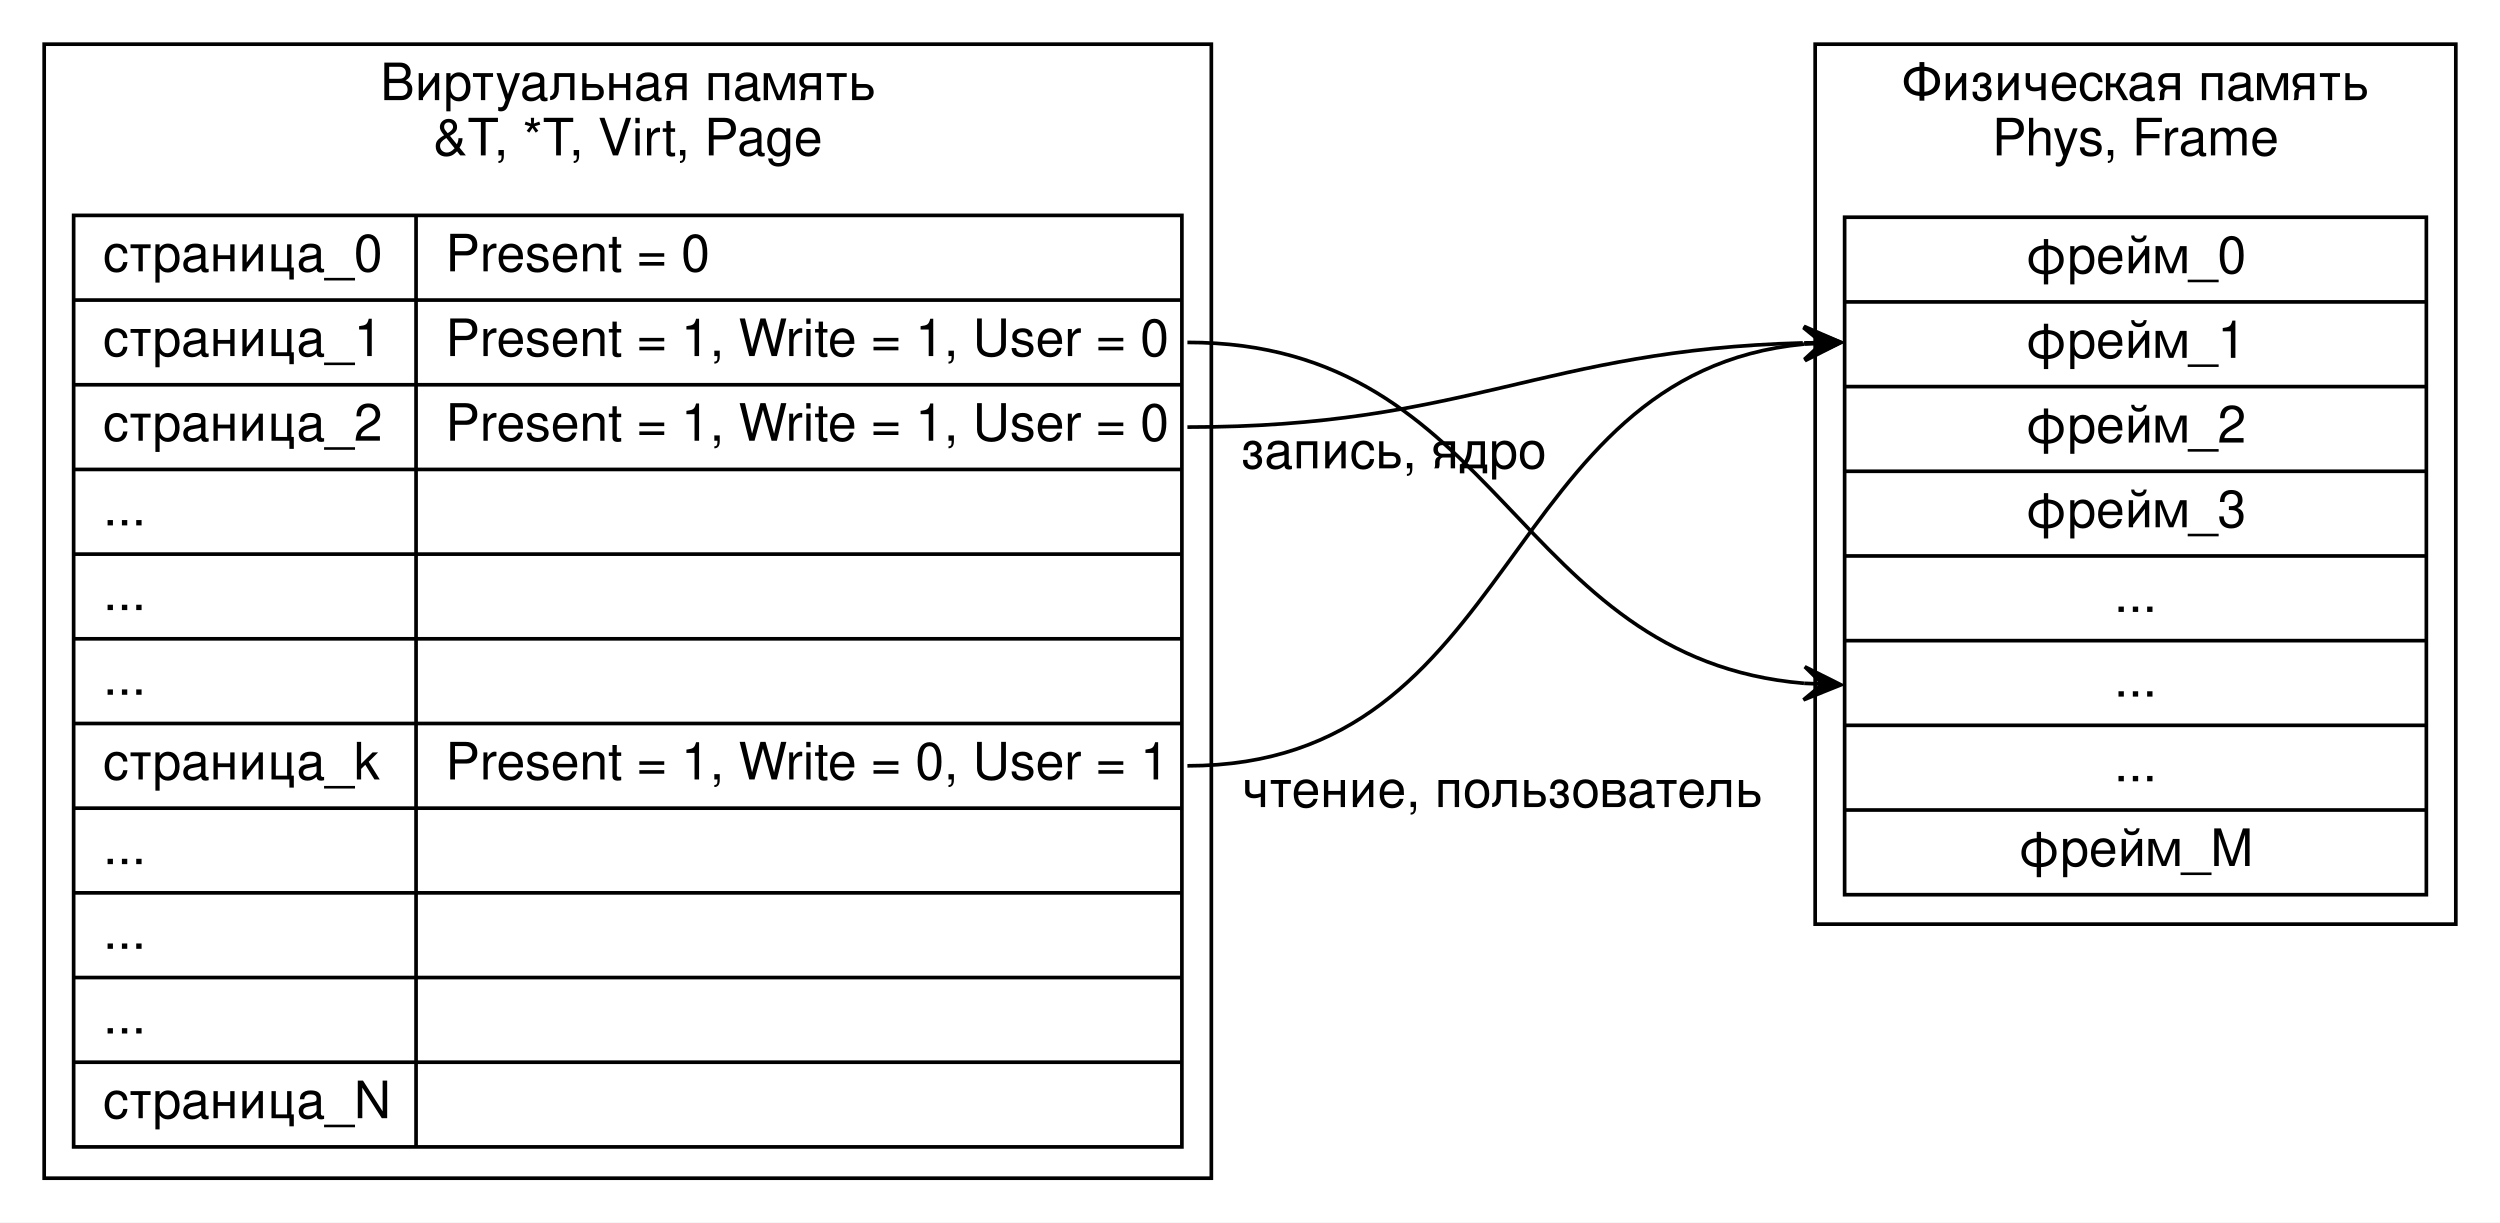
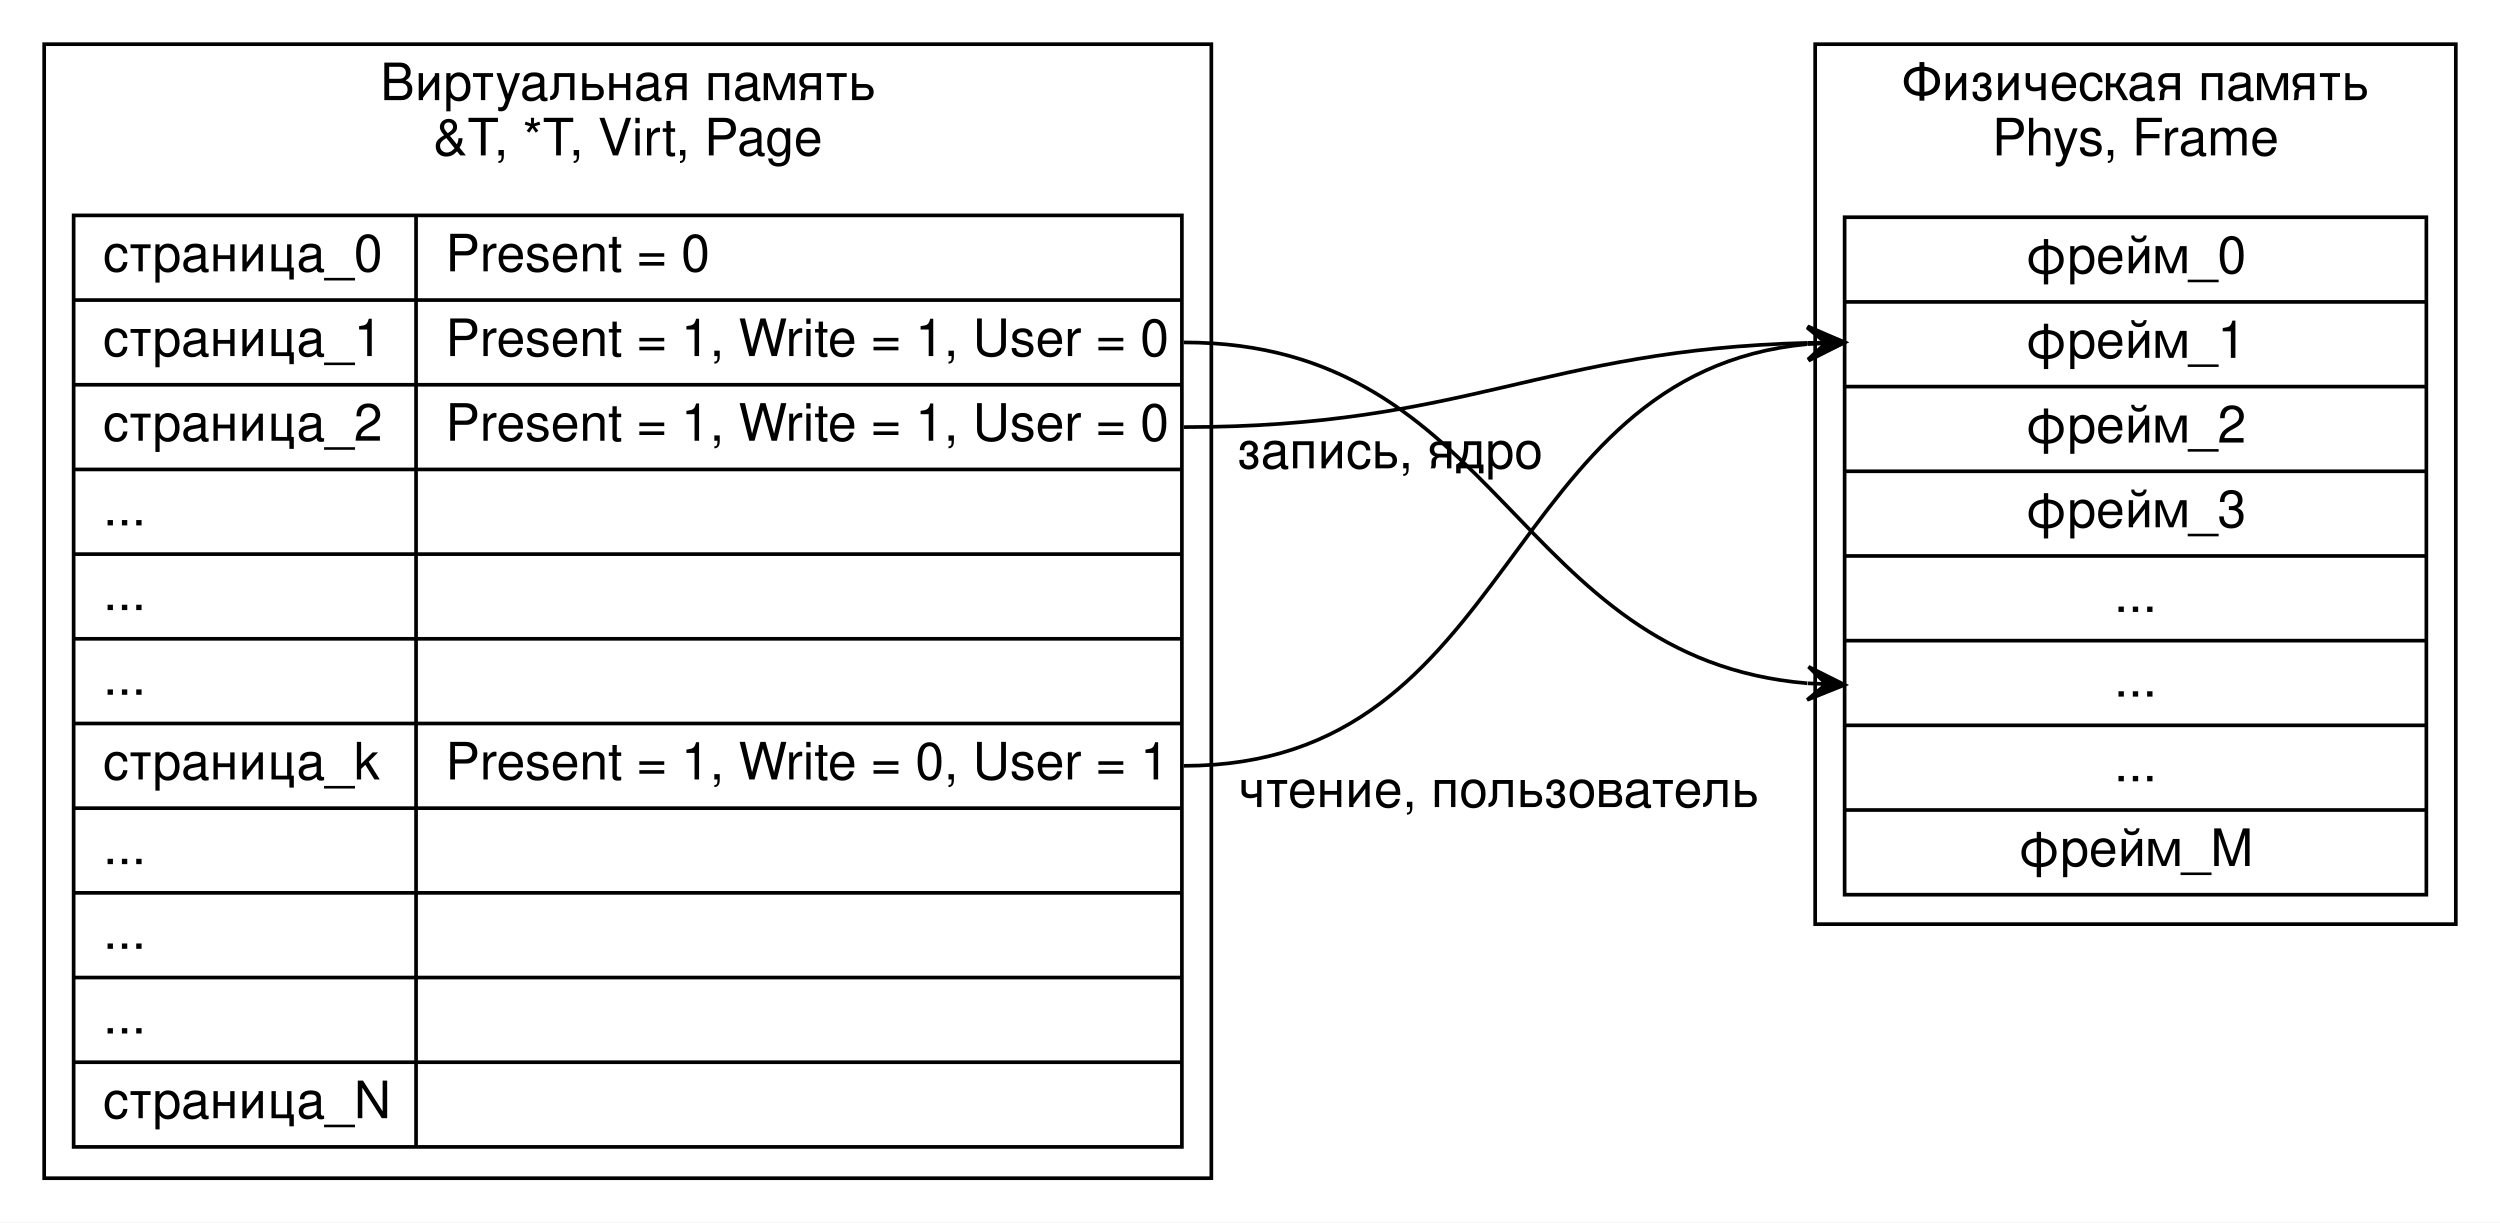
<svg xmlns="http://www.w3.org/2000/svg" width="679pt" height="332pt" viewBox="0.00 0.00 679.00 332.00">
  <g id="graph0" class="graph" transform="scale(1 1) rotate(0) translate(4 328)">
-     <polygon fill="white" stroke="transparent" points="-4,4 -4,-328 675,-328 675,4 -4,4" />
+     <polygon fill="#ffffff" stroke="transparent" points="-4,4 -4,-328 675,-328 675,4 -4,4" />
    <g id="clust1" class="cluster">
-       <polygon fill="none" stroke="black" points="8,-8 8,-316 325,-316 325,-8 8,-8" />
-       <text text-anchor="middle" x="166.5" y="-300.8" font-family="Helvetica,Arial,sans-serif" font-size="14.00">Виртуальная память</text>
-       <text text-anchor="middle" x="166.5" y="-285.8" font-family="Helvetica,Arial,sans-serif" font-size="14.00">&amp;T, *T, Virt, Page</text>
+       <polygon fill="none" stroke="#000000" points="8,-8 8,-316 325,-316 325,-8 8,-8" />
+       <text text-anchor="middle" x="166.5" y="-300.8" font-family="Helvetica,Arial,sans-serif" font-size="14.00" fill="#000000">Виртуальная память</text>
+       <text text-anchor="middle" x="166.5" y="-285.8" font-family="Helvetica,Arial,sans-serif" font-size="14.00" fill="#000000">&amp;T, *T, Virt, Page</text>
    </g>
    <g id="clust2" class="cluster">
-       <polygon fill="none" stroke="black" points="489,-77 489,-316 663,-316 663,-77 489,-77" />
-       <text text-anchor="middle" x="576" y="-300.8" font-family="Helvetica,Arial,sans-serif" font-size="14.00">Физическая память</text>
-       <text text-anchor="middle" x="576" y="-285.8" font-family="Helvetica,Arial,sans-serif" font-size="14.00">Phys, Frame</text>
+       <polygon fill="none" stroke="#000000" points="489,-77 489,-316 663,-316 663,-77 489,-77" />
+       <text text-anchor="middle" x="576" y="-300.8" font-family="Helvetica,Arial,sans-serif" font-size="14.00" fill="#000000">Физическая память</text>
+       <text text-anchor="middle" x="576" y="-285.8" font-family="Helvetica,Arial,sans-serif" font-size="14.00" fill="#000000">Phys, Frame</text>
    </g>
    <g id="node1" class="node">
-       <polygon fill="none" stroke="black" points="16,-16.5 16,-269.5 317,-269.5 317,-16.5 16,-16.5" />
-       <text text-anchor="start" x="24" y="-254.3" font-family="Helvetica,Arial,sans-serif" font-size="14.00">страница_0</text>
-       <polyline fill="none" stroke="black" points="16,-246.5 109,-246.5 " />
-       <text text-anchor="start" x="24" y="-231.3" font-family="Helvetica,Arial,sans-serif" font-size="14.00">страница_1</text>
-       <polyline fill="none" stroke="black" points="16,-223.5 109,-223.5 " />
-       <text text-anchor="start" x="24" y="-208.3" font-family="Helvetica,Arial,sans-serif" font-size="14.00">страница_2</text>
-       <polyline fill="none" stroke="black" points="16,-200.5 109,-200.5 " />
-       <text text-anchor="start" x="24" y="-185.3" font-family="Helvetica,Arial,sans-serif" font-size="14.00">...</text>
-       <polyline fill="none" stroke="black" points="16,-177.5 109,-177.5 " />
-       <text text-anchor="start" x="24" y="-162.3" font-family="Helvetica,Arial,sans-serif" font-size="14.00">...</text>
-       <polyline fill="none" stroke="black" points="16,-154.5 109,-154.5 " />
-       <text text-anchor="start" x="24" y="-139.3" font-family="Helvetica,Arial,sans-serif" font-size="14.00">...</text>
-       <polyline fill="none" stroke="black" points="16,-131.5 109,-131.5 " />
-       <text text-anchor="start" x="24" y="-116.3" font-family="Helvetica,Arial,sans-serif" font-size="14.00">страница_k</text>
-       <polyline fill="none" stroke="black" points="16,-108.5 109,-108.5 " />
-       <text text-anchor="start" x="24" y="-93.3" font-family="Helvetica,Arial,sans-serif" font-size="14.00">...</text>
-       <polyline fill="none" stroke="black" points="16,-85.5 109,-85.5 " />
-       <text text-anchor="start" x="24" y="-70.3" font-family="Helvetica,Arial,sans-serif" font-size="14.00">...</text>
-       <polyline fill="none" stroke="black" points="16,-62.5 109,-62.5 " />
-       <text text-anchor="start" x="24" y="-47.3" font-family="Helvetica,Arial,sans-serif" font-size="14.00">...</text>
-       <polyline fill="none" stroke="black" points="16,-39.5 109,-39.5 " />
-       <text text-anchor="start" x="24" y="-24.3" font-family="Helvetica,Arial,sans-serif" font-size="14.00">страница_N</text>
-       <polyline fill="none" stroke="black" points="109,-16.5 109,-269.5 " />
-       <text text-anchor="start" x="117" y="-254.3" font-family="Helvetica,Arial,sans-serif" font-size="14.00">Present = 0</text>
-       <polyline fill="none" stroke="black" points="109,-246.5 317,-246.5 " />
-       <text text-anchor="start" x="117" y="-231.3" font-family="Helvetica,Arial,sans-serif" font-size="14.00">Present = 1, Write = 1, User = 0</text>
-       <polyline fill="none" stroke="black" points="109,-223.5 317,-223.5 " />
-       <text text-anchor="start" x="117" y="-208.3" font-family="Helvetica,Arial,sans-serif" font-size="14.00">Present = 1, Write = 1, User = 0</text>
-       <polyline fill="none" stroke="black" points="109,-200.5 317,-200.5 " />
-       <text text-anchor="middle" x="213" y="-185.3" font-family="Helvetica,Arial,sans-serif" font-size="14.00"> </text>
-       <polyline fill="none" stroke="black" points="109,-177.5 317,-177.5 " />
-       <text text-anchor="middle" x="213" y="-162.3" font-family="Helvetica,Arial,sans-serif" font-size="14.00"> </text>
-       <polyline fill="none" stroke="black" points="109,-154.5 317,-154.5 " />
-       <text text-anchor="middle" x="213" y="-139.3" font-family="Helvetica,Arial,sans-serif" font-size="14.00"> </text>
-       <polyline fill="none" stroke="black" points="109,-131.5 317,-131.5 " />
-       <text text-anchor="start" x="117" y="-116.3" font-family="Helvetica,Arial,sans-serif" font-size="14.00">Present = 1, Write = 0, User = 1</text>
-       <polyline fill="none" stroke="black" points="109,-108.5 317,-108.5 " />
-       <text text-anchor="middle" x="213" y="-93.3" font-family="Helvetica,Arial,sans-serif" font-size="14.00"> </text>
-       <polyline fill="none" stroke="black" points="109,-85.5 317,-85.5 " />
-       <text text-anchor="middle" x="213" y="-70.3" font-family="Helvetica,Arial,sans-serif" font-size="14.00"> </text>
-       <polyline fill="none" stroke="black" points="109,-62.5 317,-62.5 " />
-       <text text-anchor="middle" x="213" y="-47.3" font-family="Helvetica,Arial,sans-serif" font-size="14.00"> </text>
-       <polyline fill="none" stroke="black" points="109,-39.5 317,-39.5 " />
-       <text text-anchor="middle" x="213" y="-24.3" font-family="Helvetica,Arial,sans-serif" font-size="14.00"> </text>
+       <polygon fill="none" stroke="#000000" points="16,-16.5 16,-269.5 317,-269.5 317,-16.5 16,-16.5" />
+       <text text-anchor="start" x="24" y="-254.3" font-family="Helvetica,Arial,sans-serif" font-size="14.00" fill="#000000">страница_0</text>
+       <polyline fill="none" stroke="#000000" points="16,-246.5 109,-246.5 " />
+       <text text-anchor="start" x="24" y="-231.3" font-family="Helvetica,Arial,sans-serif" font-size="14.00" fill="#000000">страница_1</text>
+       <polyline fill="none" stroke="#000000" points="16,-223.5 109,-223.5 " />
+       <text text-anchor="start" x="24" y="-208.3" font-family="Helvetica,Arial,sans-serif" font-size="14.00" fill="#000000">страница_2</text>
+       <polyline fill="none" stroke="#000000" points="16,-200.5 109,-200.5 " />
+       <text text-anchor="start" x="24" y="-185.3" font-family="Helvetica,Arial,sans-serif" font-size="14.00" fill="#000000">...</text>
+       <polyline fill="none" stroke="#000000" points="16,-177.5 109,-177.5 " />
+       <text text-anchor="start" x="24" y="-162.3" font-family="Helvetica,Arial,sans-serif" font-size="14.00" fill="#000000">...</text>
+       <polyline fill="none" stroke="#000000" points="16,-154.5 109,-154.5 " />
+       <text text-anchor="start" x="24" y="-139.3" font-family="Helvetica,Arial,sans-serif" font-size="14.00" fill="#000000">...</text>
+       <polyline fill="none" stroke="#000000" points="16,-131.5 109,-131.5 " />
+       <text text-anchor="start" x="24" y="-116.3" font-family="Helvetica,Arial,sans-serif" font-size="14.00" fill="#000000">страница_k</text>
+       <polyline fill="none" stroke="#000000" points="16,-108.5 109,-108.5 " />
+       <text text-anchor="start" x="24" y="-93.3" font-family="Helvetica,Arial,sans-serif" font-size="14.00" fill="#000000">...</text>
+       <polyline fill="none" stroke="#000000" points="16,-85.5 109,-85.5 " />
+       <text text-anchor="start" x="24" y="-70.3" font-family="Helvetica,Arial,sans-serif" font-size="14.00" fill="#000000">...</text>
+       <polyline fill="none" stroke="#000000" points="16,-62.5 109,-62.5 " />
+       <text text-anchor="start" x="24" y="-47.3" font-family="Helvetica,Arial,sans-serif" font-size="14.00" fill="#000000">...</text>
+       <polyline fill="none" stroke="#000000" points="16,-39.5 109,-39.5 " />
+       <text text-anchor="start" x="24" y="-24.3" font-family="Helvetica,Arial,sans-serif" font-size="14.00" fill="#000000">страница_N</text>
+       <polyline fill="none" stroke="#000000" points="109,-16.5 109,-269.5 " />
+       <text text-anchor="start" x="117" y="-254.3" font-family="Helvetica,Arial,sans-serif" font-size="14.00" fill="#000000">Present = 0</text>
+       <polyline fill="none" stroke="#000000" points="109,-246.5 317,-246.5 " />
+       <text text-anchor="start" x="117" y="-231.3" font-family="Helvetica,Arial,sans-serif" font-size="14.00" fill="#000000">Present = 1, Write = 1, User = 0</text>
+       <polyline fill="none" stroke="#000000" points="109,-223.5 317,-223.5 " />
+       <text text-anchor="start" x="117" y="-208.3" font-family="Helvetica,Arial,sans-serif" font-size="14.00" fill="#000000">Present = 1, Write = 1, User = 0</text>
+       <polyline fill="none" stroke="#000000" points="109,-200.5 317,-200.5 " />
+       <text text-anchor="middle" x="213" y="-185.3" font-family="Helvetica,Arial,sans-serif" font-size="14.00" fill="#000000"> </text>
+       <polyline fill="none" stroke="#000000" points="109,-177.5 317,-177.5 " />
+       <text text-anchor="middle" x="213" y="-162.3" font-family="Helvetica,Arial,sans-serif" font-size="14.00" fill="#000000"> </text>
+       <polyline fill="none" stroke="#000000" points="109,-154.5 317,-154.5 " />
+       <text text-anchor="middle" x="213" y="-139.3" font-family="Helvetica,Arial,sans-serif" font-size="14.00" fill="#000000"> </text>
+       <polyline fill="none" stroke="#000000" points="109,-131.5 317,-131.5 " />
+       <text text-anchor="start" x="117" y="-116.3" font-family="Helvetica,Arial,sans-serif" font-size="14.00" fill="#000000">Present = 1, Write = 0, User = 1</text>
+       <polyline fill="none" stroke="#000000" points="109,-108.5 317,-108.5 " />
+       <text text-anchor="middle" x="213" y="-93.3" font-family="Helvetica,Arial,sans-serif" font-size="14.00" fill="#000000"> </text>
+       <polyline fill="none" stroke="#000000" points="109,-85.5 317,-85.5 " />
+       <text text-anchor="middle" x="213" y="-70.3" font-family="Helvetica,Arial,sans-serif" font-size="14.00" fill="#000000"> </text>
+       <polyline fill="none" stroke="#000000" points="109,-62.5 317,-62.5 " />
+       <text text-anchor="middle" x="213" y="-47.3" font-family="Helvetica,Arial,sans-serif" font-size="14.00" fill="#000000"> </text>
+       <polyline fill="none" stroke="#000000" points="109,-39.5 317,-39.5 " />
+       <text text-anchor="middle" x="213" y="-24.3" font-family="Helvetica,Arial,sans-serif" font-size="14.00" fill="#000000"> </text>
    </g>
    <g id="node2" class="node">
-       <polygon fill="none" stroke="black" points="497,-85 497,-269 655,-269 655,-85 497,-85" />
-       <text text-anchor="middle" x="576" y="-253.8" font-family="Helvetica,Arial,sans-serif" font-size="14.00">фрейм_0</text>
-       <polyline fill="none" stroke="black" points="497,-246 655,-246 " />
-       <text text-anchor="middle" x="576" y="-230.8" font-family="Helvetica,Arial,sans-serif" font-size="14.00">фрейм_1</text>
-       <polyline fill="none" stroke="black" points="497,-223 655,-223 " />
-       <text text-anchor="middle" x="576" y="-207.8" font-family="Helvetica,Arial,sans-serif" font-size="14.00">фрейм_2</text>
-       <polyline fill="none" stroke="black" points="497,-200 655,-200 " />
-       <text text-anchor="middle" x="576" y="-184.8" font-family="Helvetica,Arial,sans-serif" font-size="14.00">фрейм_3</text>
-       <polyline fill="none" stroke="black" points="497,-177 655,-177 " />
-       <text text-anchor="middle" x="576" y="-161.8" font-family="Helvetica,Arial,sans-serif" font-size="14.00">...</text>
-       <polyline fill="none" stroke="black" points="497,-154 655,-154 " />
-       <text text-anchor="middle" x="576" y="-138.8" font-family="Helvetica,Arial,sans-serif" font-size="14.00">...</text>
-       <polyline fill="none" stroke="black" points="497,-131 655,-131 " />
-       <text text-anchor="middle" x="576" y="-115.8" font-family="Helvetica,Arial,sans-serif" font-size="14.00">...</text>
-       <polyline fill="none" stroke="black" points="497,-108 655,-108 " />
-       <text text-anchor="middle" x="576" y="-92.8" font-family="Helvetica,Arial,sans-serif" font-size="14.00">фрейм_M</text>
+       <polygon fill="none" stroke="#000000" points="497,-85 497,-269 655,-269 655,-85 497,-85" />
+       <text text-anchor="middle" x="576" y="-253.8" font-family="Helvetica,Arial,sans-serif" font-size="14.00" fill="#000000">фрейм_0</text>
+       <polyline fill="none" stroke="#000000" points="497,-246 655,-246 " />
+       <text text-anchor="middle" x="576" y="-230.8" font-family="Helvetica,Arial,sans-serif" font-size="14.00" fill="#000000">фрейм_1</text>
+       <polyline fill="none" stroke="#000000" points="497,-223 655,-223 " />
+       <text text-anchor="middle" x="576" y="-207.8" font-family="Helvetica,Arial,sans-serif" font-size="14.00" fill="#000000">фрейм_2</text>
+       <polyline fill="none" stroke="#000000" points="497,-200 655,-200 " />
+       <text text-anchor="middle" x="576" y="-184.8" font-family="Helvetica,Arial,sans-serif" font-size="14.00" fill="#000000">фрейм_3</text>
+       <polyline fill="none" stroke="#000000" points="497,-177 655,-177 " />
+       <text text-anchor="middle" x="576" y="-161.8" font-family="Helvetica,Arial,sans-serif" font-size="14.00" fill="#000000">...</text>
+       <polyline fill="none" stroke="#000000" points="497,-154 655,-154 " />
+       <text text-anchor="middle" x="576" y="-138.8" font-family="Helvetica,Arial,sans-serif" font-size="14.00" fill="#000000">...</text>
+       <polyline fill="none" stroke="#000000" points="497,-131 655,-131 " />
+       <text text-anchor="middle" x="576" y="-115.8" font-family="Helvetica,Arial,sans-serif" font-size="14.00" fill="#000000">...</text>
+       <polyline fill="none" stroke="#000000" points="497,-108 655,-108 " />
+       <text text-anchor="middle" x="576" y="-92.8" font-family="Helvetica,Arial,sans-serif" font-size="14.00" fill="#000000">фрейм_M</text>
    </g>
    <g id="edge1" class="edge">
-       <path fill="none" stroke="black" d="M318.5,-235C404.08,-235 406.85,-149.12 485.96,-142.41" />
-       <polygon fill="black" stroke="black" points="496,-142 486.19,-146.91 491,-142.21 486.01,-142.41 486.01,-142.41 486.01,-142.41 491,-142.21 485.82,-137.92 496,-142 496,-142" />
+       <path fill="none" stroke="#000000" d="M317.5,-235C403.84,-235 407.029,-149.124 486.872,-142.415" />
+       <polygon fill="#000000" stroke="#000000" points="497,-142 487.192,-146.905 492.004,-142.205 487.008,-142.409 487.008,-142.409 487.008,-142.409 492.004,-142.205 486.824,-137.913 497,-142 497,-142" />
    </g>
    <g id="edge2" class="edge">
-       <path fill="none" stroke="black" d="M318.5,-212C394.47,-212 414.67,-232.98 485.64,-234.86" />
-       <polygon fill="black" stroke="black" points="496,-235 485.94,-239.37 491,-234.93 486,-234.87 486,-234.87 486,-234.87 491,-234.93 486.06,-230.37 496,-235 496,-235" />
-       <text text-anchor="middle" x="374.5" y="-200.8" font-family="Helvetica,Arial,sans-serif" font-size="14.00">    запись, ядро    </text>
+       <path fill="none" stroke="#000000" d="M317.5,-212C394.474,-212 414.854,-233.066 486.964,-234.876" />
+       <polygon fill="#000000" stroke="#000000" points="497,-235 486.945,-239.376 492,-234.938 487.001,-234.877 487.001,-234.877 487.001,-234.877 492,-234.938 487.056,-230.377 497,-235 497,-235" />
+       <text text-anchor="middle" x="373.5" y="-200.8" font-family="Helvetica,Arial,sans-serif" font-size="14.00" fill="#000000">    запись, ядро    </text>
    </g>
    <g id="edge3" class="edge">
-       <path fill="none" stroke="black" d="M318.5,-120C409.01,-120 402.64,-226.62 485.96,-234.54" />
-       <polygon fill="black" stroke="black" points="496,-235 485.8,-239.03 491.01,-234.77 486.01,-234.54 486.01,-234.54 486.01,-234.54 491.01,-234.77 486.22,-230.04 496,-235 496,-235" />
-       <text text-anchor="middle" x="404" y="-108.8" font-family="Helvetica,Arial,sans-serif" font-size="14.00">    чтение, пользователь    </text>
+       <path fill="none" stroke="#000000" d="M317.5,-120C408.73,-120 402.851,-226.623 486.874,-234.537" />
+       <polygon fill="#000000" stroke="#000000" points="497,-235 486.805,-239.038 492.005,-234.771 487.01,-234.543 487.01,-234.543 487.01,-234.543 492.005,-234.771 487.216,-230.048 497,-235 497,-235" />
+       <text text-anchor="middle" x="403" y="-108.8" font-family="Helvetica,Arial,sans-serif" font-size="14.00" fill="#000000">    чтение, пользователь    </text>
    </g>
  </g>
</svg>
